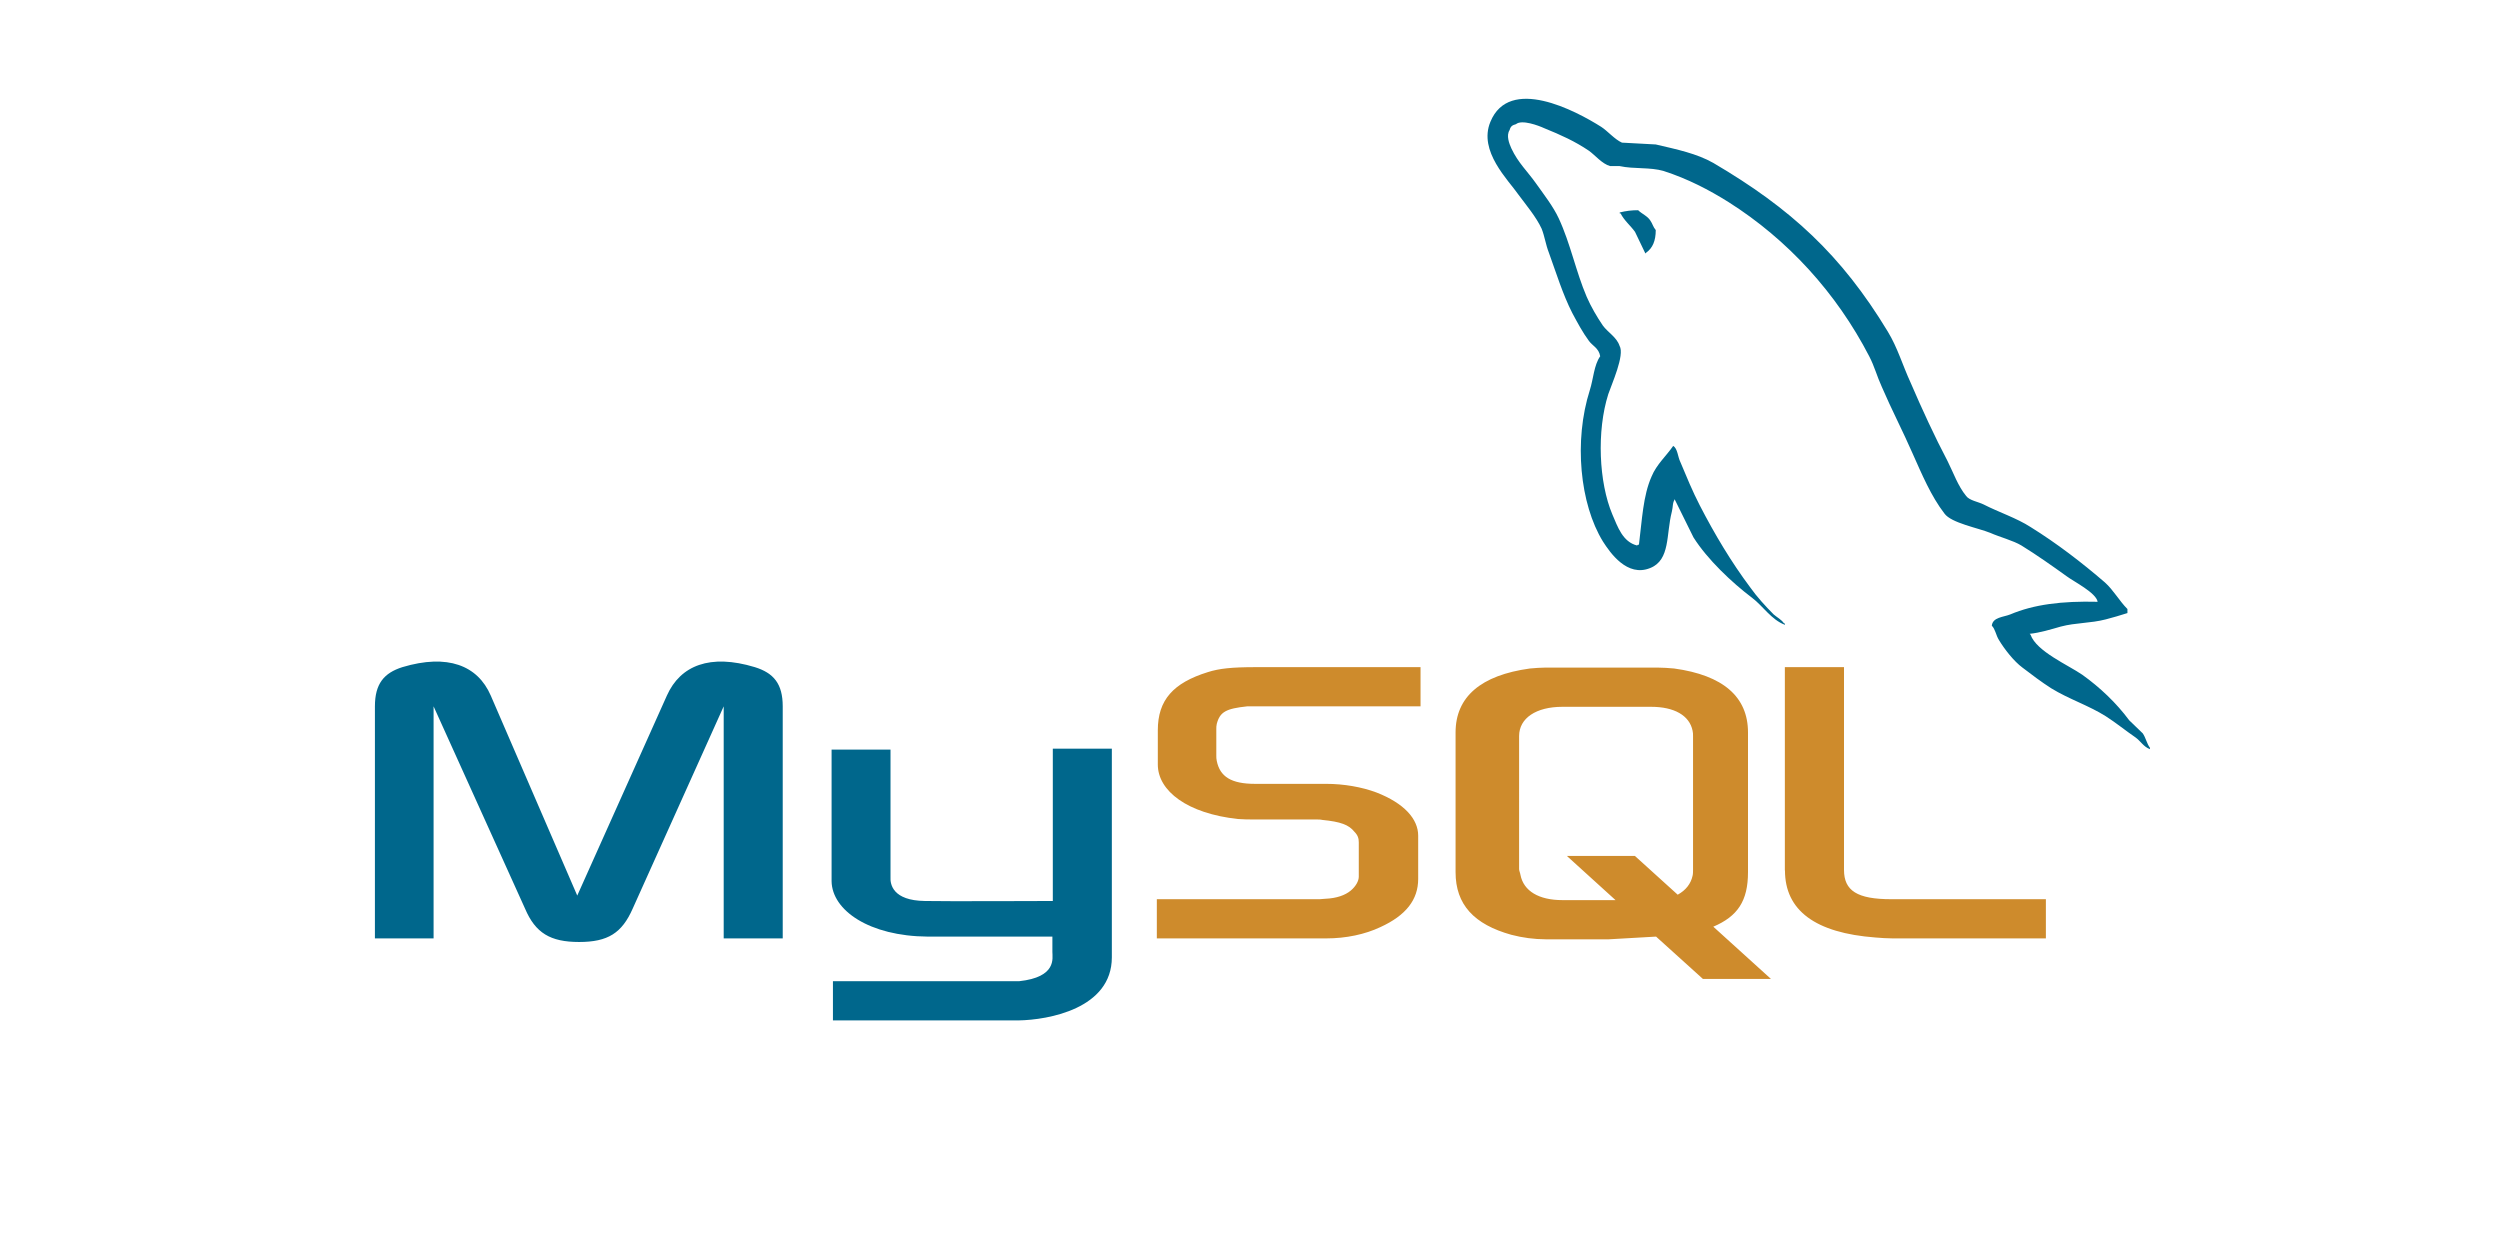
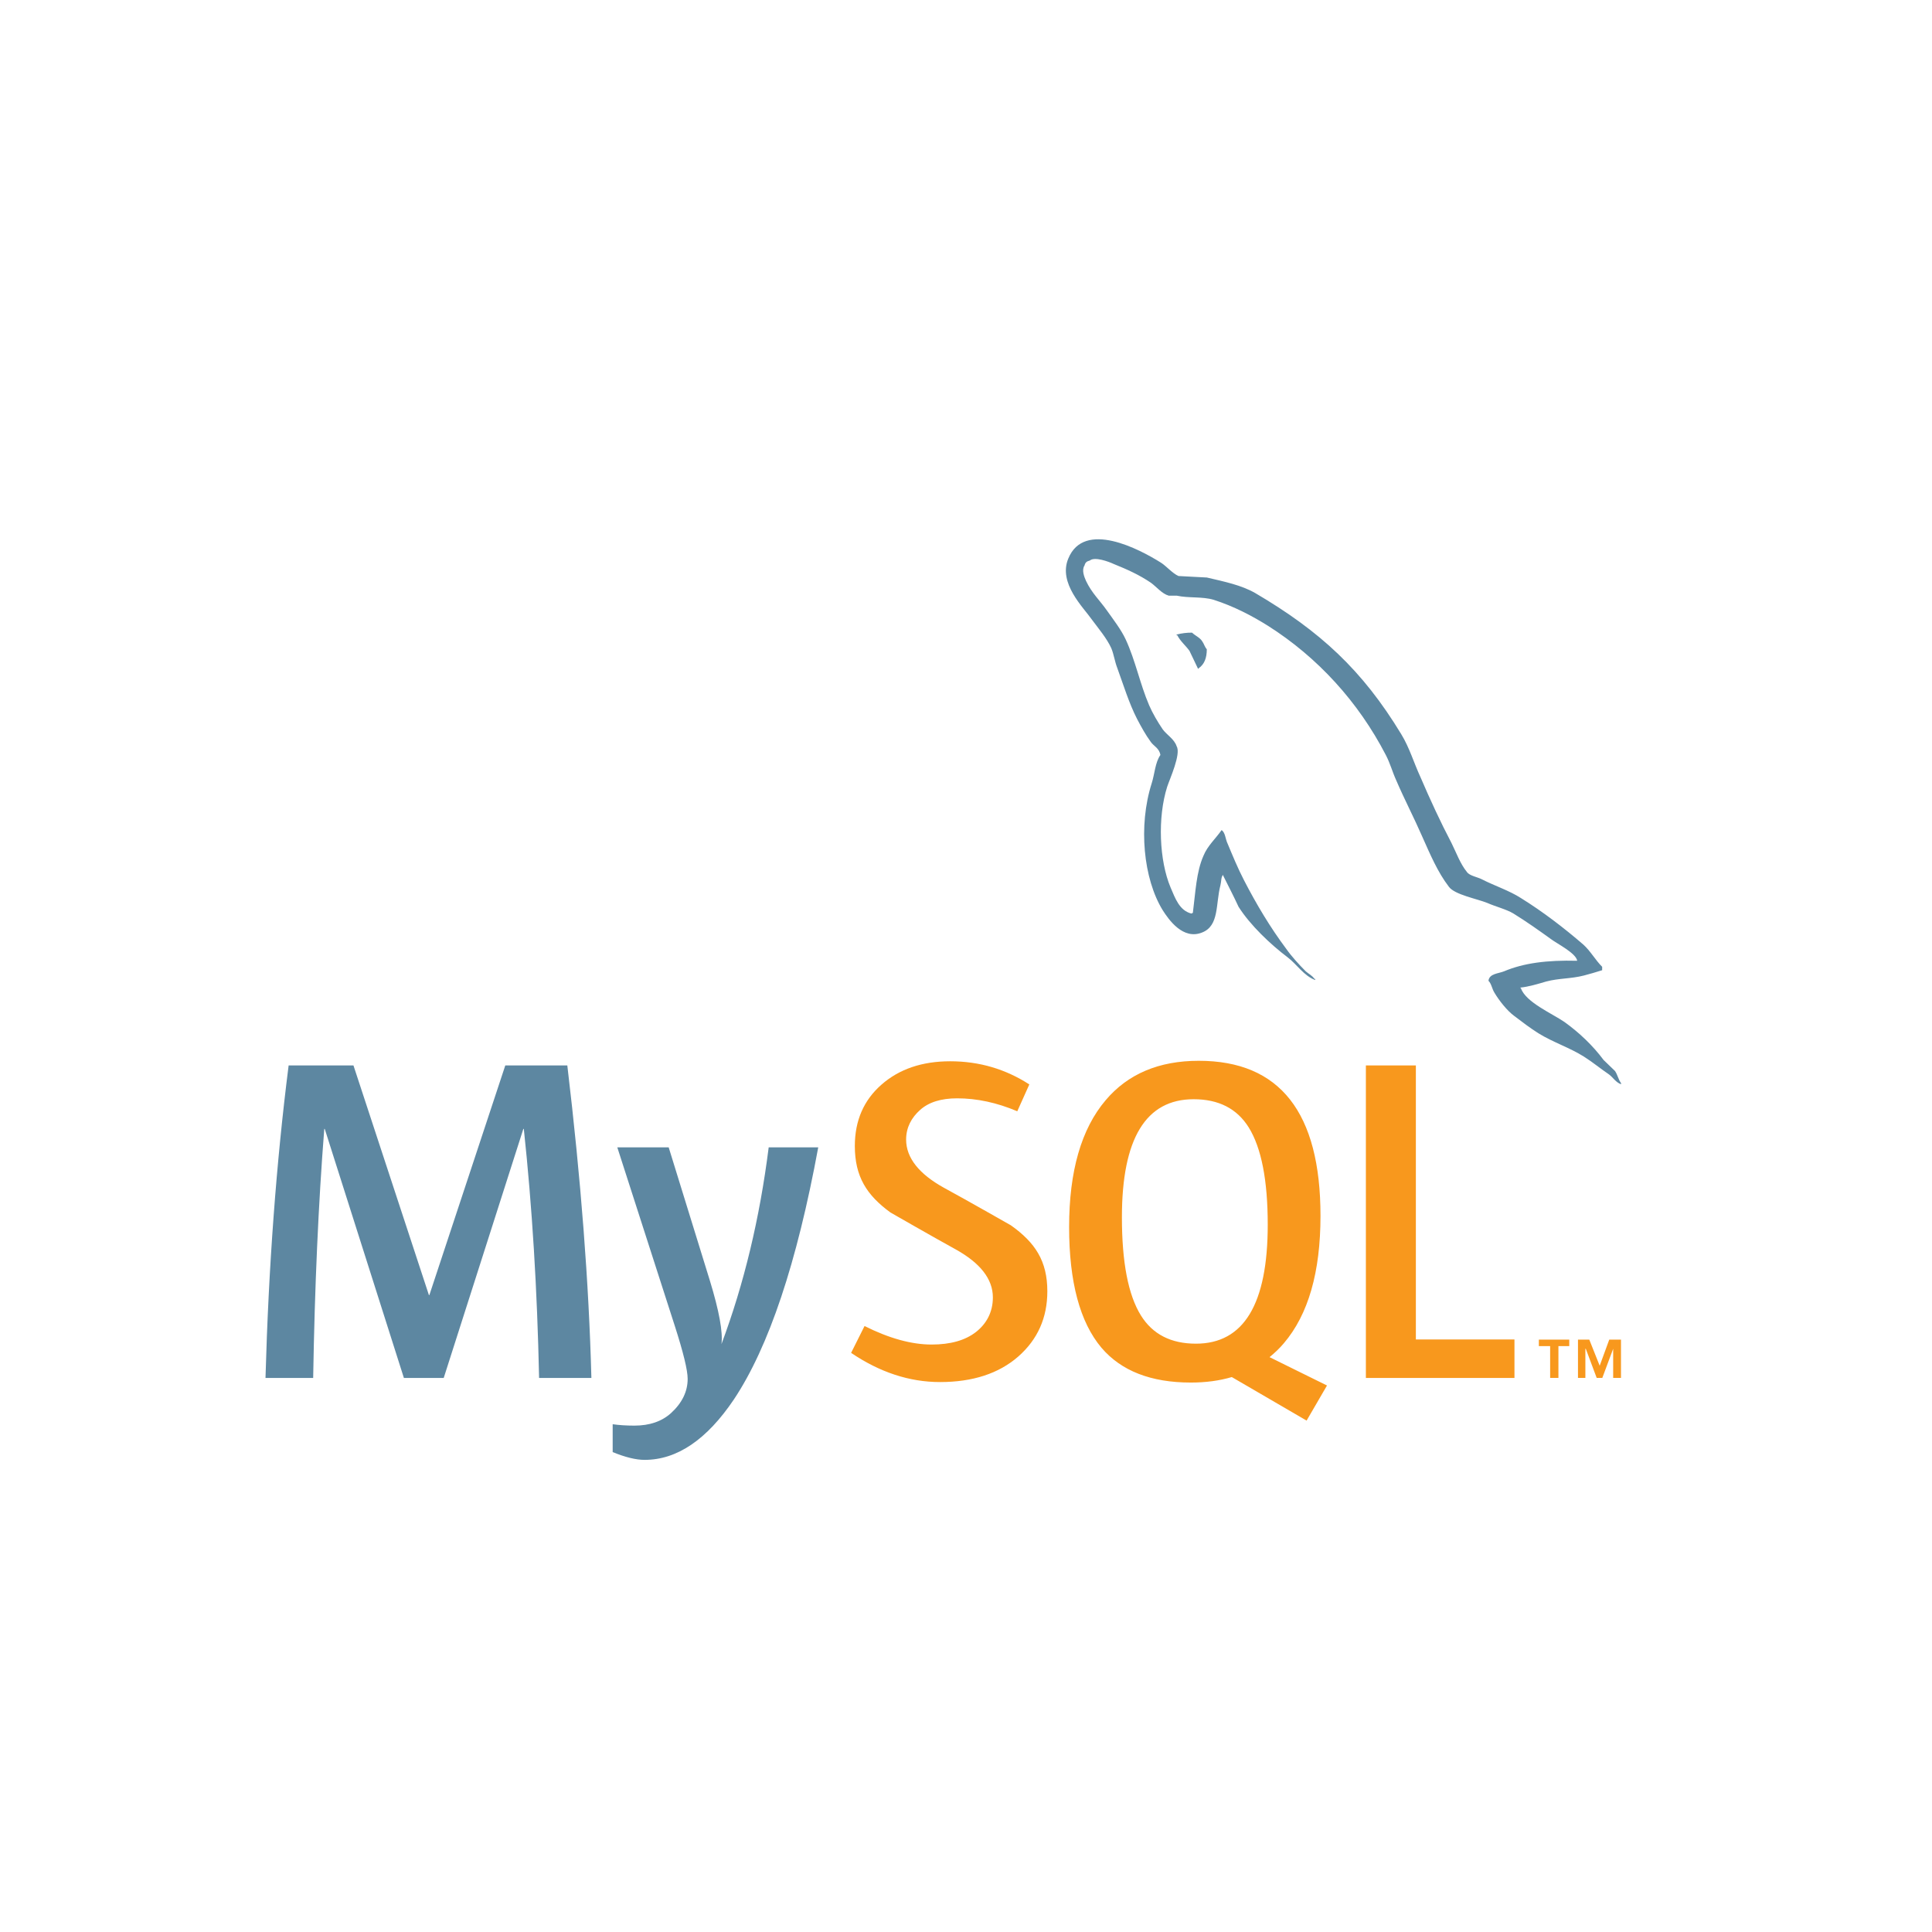
- <svg xmlns="http://www.w3.org/2000/svg" width="120" height="60" viewBox="0 0 9.252 4.626">
-   <g transform="matrix(.037376 0 0 .037376 1.069994 -1.319339)" fill-rule="evenodd">
-     <path d="M8.504 128.215h5.8v-22.977l9.058 20.033c1.026 2.408 2.5 3.3 5.354 3.3s4.24-.893 5.3-3.3l9.013-20.033v22.977h5.845v-22.977c0-2.23-.893-3.303-2.767-3.883-4.417-1.338-7.362-.178-8.7 2.81l-8.878 19.81-8.567-19.81c-1.294-2.988-4.284-4.148-8.745-2.81-1.83.58-2.722 1.652-2.722 3.883l-.001 22.977zm45.198-18.694h5.845v12.627c-.044.713.223 2.32 3.4 2.363 1.65.045 12.582 0 12.67 0v-15.08h5.845v20.658c0 5.086-6.3 6.2-9.236 6.246h-18.38v-3.88h18.427c3.748-.402 3.302-2.275 3.302-2.9v-1.518h-12.36c-5.756-.045-9.46-2.588-9.503-5.488v-13.03zm125.374-14.635c-3.568-.09-6.336.268-8.656 1.25-.668.27-1.74.27-1.828 1.116.357.355.4.936.713 1.428.535.893 1.473 2.096 2.32 2.72.938.715 1.875 1.428 2.855 2.053 1.74 1.07 3.703 1.695 5.398 2.766.982.625 1.963 1.428 2.945 2.098.5.357.803.938 1.428 1.16v-.135c-.312-.4-.402-.98-.713-1.428-.447-.445-.893-.848-1.34-1.293-1.293-1.74-2.9-3.258-4.64-4.506-1.428-.982-4.55-2.32-5.13-3.97l-.088-.09c.98-.09 2.14-.447 3.078-.715 1.518-.4 2.9-.312 4.46-.713.715-.18 1.428-.402 2.143-.625v-.4c-.803-.803-1.383-1.874-2.23-2.632-2.275-1.963-4.775-3.882-7.363-5.488-1.383-.892-3.168-1.473-4.64-2.23-.537-.268-1.428-.402-1.74-.848-.805-.98-1.25-2.275-1.83-3.436-1.293-2.454-2.543-5.175-3.658-7.763-.803-1.74-1.295-3.48-2.275-5.086-4.596-7.585-9.594-12.18-17.268-16.687-1.65-.937-3.613-1.34-5.7-1.83l-3.346-.18c-.715-.312-1.428-1.16-2.053-1.562-2.543-1.606-9.102-5.086-10.977-.49-1.205 2.9 1.785 5.755 2.8 7.228.76 1.026 1.74 2.186 2.277 3.346.3.758.4 1.562.713 2.365.713 1.963 1.383 4.15 2.32 5.98.5.937 1.025 1.92 1.65 2.767.357.49.982.714 1.115 1.517-.625.893-.668 2.23-1.025 3.347-1.607 5.042-.982 11.288 1.293 14.99.715 1.115 2.4 3.57 4.686 2.632 2.008-.803 1.56-3.346 2.14-5.577.135-.535.045-.892.312-1.25v.09l1.83 3.703c1.383 2.186 3.793 4.462 5.8 5.98 1.07.803 1.918 2.187 3.256 2.677v-.135h-.088c-.268-.4-.67-.58-1.027-.892-.803-.803-1.695-1.785-2.32-2.677-1.873-2.498-3.523-5.265-4.996-8.12-.715-1.383-1.34-2.9-1.918-4.283-.27-.536-.27-1.34-.715-1.606-.67.98-1.65 1.83-2.143 3.034-.848 1.918-.936 4.283-1.248 6.737-.18.045-.1 0-.18.09-1.426-.356-1.918-1.83-2.453-3.078-1.338-3.168-1.562-8.254-.402-11.913.312-.937 1.652-3.882 1.117-4.774-.27-.848-1.16-1.338-1.652-2.008-.58-.848-1.203-1.918-1.605-2.855-1.07-2.5-1.605-5.265-2.766-7.764-.537-1.16-1.473-2.365-2.232-3.435-.848-1.205-1.783-2.053-2.453-3.48-.223-.49-.535-1.294-.178-1.83.088-.357.268-.49.623-.58.58-.49 2.232.134 2.812.4 1.65.67 3.033 1.294 4.416 2.23.625.446 1.295 1.294 2.098 1.518h.938c1.428.312 3.033.09 4.37.49 2.365.76 4.506 1.874 6.426 3.08 5.844 3.703 10.664 8.968 13.92 15.26.535 1.026.758 1.963 1.25 3.034.938 2.187 2.098 4.417 3.033 6.56.938 2.097 1.83 4.24 3.168 5.98.67.937 3.346 1.427 4.55 1.918.893.4 2.275.76 3.08 1.25 1.516.937 3.033 2.008 4.46 3.034.713.534 2.945 1.65 3.078 2.54zm-45.5-38.772a7.09 7.09 0 0 0-1.828.223v.09h.088c.357.714.982 1.205 1.428 1.83l1.027 2.142.088-.09c.625-.446.938-1.16.938-2.23-.268-.312-.312-.625-.535-.937-.268-.446-.848-.67-1.206-1.026z" fill="#00678c" />
-     <path d="M85.916 128.215h16.776c1.963 0 3.838-.4 5.354-1.115 2.543-1.16 3.748-2.72 3.748-4.773v-4.283c0-1.65-1.383-3.213-4.148-4.283-1.428-.535-3.213-.848-4.953-.848h-7.05c-2.365 0-3.48-.715-3.793-2.275-.044-.178-.044-.357-.044-.535v-2.633c0-.135 0-.312.044-.49.312-1.205.937-1.518 3-1.74h17.177v-3.883h-16.33c-2.365 0-3.614.135-4.73.492-3.436 1.07-4.953 2.766-4.953 5.754v3.393c0 2.63 2.945 4.863 7.942 5.398.535.045 1.115.045 1.695.045h6.024c.223 0 .445 0 .623.045 1.83.178 2.633.49 3.168 1.158.357.357.447.67.447 1.072v3.39c0 .4-.268.938-.803 1.383s-1.385.758-2.5.803c-.223 0-.355.045-.58.045H85.916zm62.195-6.736c0 3.97 3 6.2 8.97 6.648.58.045 1.115.088 1.695.088h15.17v-3.88h-15.303c-3.393 0-4.686-.848-4.686-2.9v-20.078H148.1v20.123zm-32.615.177v-13.83c0-3.525 2.498-5.668 7.363-6.336.535-.045 1.07-.09 1.56-.09h11.064c.58 0 1.072.045 1.652.09 4.863.668 7.316 2.81 7.316 6.336v13.83c0 2.855-1.025 4.373-3.436 5.4l5.71 5.174h-6.736l-4.64-4.193-4.686.268h-6.246a13.66 13.66 0 0 1-3.391-.445c-3.7-1.028-5.53-2.99-5.53-6.204zm6.29-.31c0 .178.1.355.135.58.312 1.605 1.828 2.498 4.148 2.498h5.266l-4.818-4.373h6.736l4.238 3.838c.805-.447 1.295-1.072 1.473-1.875.045-.178.045-.4.045-.58v-13.252c0-.178 0-.355-.045-.535-.312-1.516-1.828-2.363-4.104-2.363h-8.79c-2.588 0-4.283 1.115-4.283 2.898z" fill="#ce8b2c" />
+ <svg xmlns="http://www.w3.org/2000/svg" viewBox="-18.458 -22.75 191.151 191.151" fill="#000000">
+   <g id="SVGRepo_bgCarrier" stroke-width="0" />
+   <g id="SVGRepo_tracerCarrier" stroke-linecap="round" stroke-linejoin="round" />
+   <g id="SVGRepo_iconCarrier">
+     <path d="M-18.458 6.58h191.151v132.49H-18.458V6.58z" fill="none" />
+     <path d="M40.054 113.583h-5.175c-.183-8.735-.687-16.947-1.511-24.642h-.046l-7.879 24.642h-3.94l-7.832-24.642h-.045c-.581 7.388-.947 15.602-1.099 24.642H7.81c.304-10.993 1.068-21.299 2.289-30.919h6.414l7.465 22.719h.046l7.511-22.719h6.137c1.344 11.268 2.138 21.575 2.382 30.919M62.497 90.771c-2.107 11.434-4.887 19.742-8.337 24.928-2.688 3.992-5.633 5.99-8.84 5.99-.855 0-1.91-.258-3.16-.77v-2.757c.611.088 1.328.138 2.152.138 1.498 0 2.702-.412 3.62-1.238 1.098-1.006 1.647-2.137 1.647-3.388 0-.858-.428-2.612-1.282-5.268L42.618 90.77h5.084l4.076 13.19c.916 2.995 1.298 5.086 1.145 6.277 2.229-5.953 3.786-12.444 4.673-19.468h4.901v.002z" fill="#5d87a1" />
+     <path d="M131.382 113.583h-14.7V82.664h4.945v27.113h9.755v3.806zM112.834 114.33l-5.684-2.805c.504-.414.986-.862 1.42-1.381 2.416-2.838 3.621-7.035 3.621-12.594 0-10.229-4.014-15.346-12.045-15.346-3.938 0-7.01 1.298-9.207 3.895-2.414 2.84-3.619 7.022-3.619 12.551 0 5.435 1.068 9.422 3.205 11.951 1.955 2.291 4.902 3.438 8.843 3.438 1.47 0 2.819-.18 4.048-.543l7.4 4.308 2.018-3.474zm-18.413-6.934c-1.252-2.014-1.878-5.248-1.878-9.707 0-7.785 2.365-11.682 7.1-11.682 2.475 0 4.289.932 5.449 2.792 1.25 2.017 1.879 5.222 1.879 9.619 0 7.849-2.367 11.774-7.099 11.774-2.476.001-4.29-.928-5.451-2.796M85.165 105.013c0 2.622-.962 4.773-2.884 6.458-1.924 1.678-4.504 2.519-7.737 2.519-3.024 0-5.956-.966-8.794-2.888l1.329-2.655c2.442 1.223 4.653 1.831 6.638 1.831 1.863 0 3.319-.413 4.375-1.232 1.055-.822 1.684-1.975 1.684-3.433 0-1.837-1.281-3.407-3.631-4.722-2.167-1.19-6.501-3.678-6.501-3.678-2.349-1.712-3.525-3.55-3.525-6.578 0-2.506.877-4.529 2.632-6.068 1.757-1.545 4.024-2.315 6.803-2.315 2.87 0 5.479.769 7.829 2.291l-1.192 2.656c-2.01-.854-3.994-1.281-5.951-1.281-1.585 0-2.809.381-3.66 1.146-.858.762-1.387 1.737-1.387 2.933 0 1.828 1.308 3.418 3.722 4.759 2.196 1.192 6.638 3.723 6.638 3.723 2.409 1.709 3.612 3.53 3.612 6.534" fill="#f8981d" />
+     <path d="M137.59 72.308c-2.99-.076-5.305.225-7.248 1.047-.561.224-1.453.224-1.531.933.303.3.338.784.601 1.198.448.747 1.229 1.752 1.942 2.276.783.6 1.569 1.194 2.393 1.717 1.453.899 3.1 1.422 4.516 2.318.825.521 1.645 1.195 2.471 1.756.406.299.666.784 1.193.971v-.114c-.264-.336-.339-.822-.598-1.196l-1.122-1.082c-1.084-1.456-2.431-2.727-3.884-3.771-1.196-.824-3.812-1.944-4.297-3.322l-.076-.076c.822-.077 1.797-.375 2.578-.604 1.271-.335 2.43-.259 3.734-.594.6-.15 1.195-.338 1.797-.523v-.337c-.676-.673-1.158-1.567-1.869-2.203-1.902-1.643-3.998-3.25-6.164-4.595-1.16-.749-2.652-1.231-3.887-1.868-.445-.225-1.195-.336-1.457-.71-.67-.822-1.047-1.904-1.533-2.877-1.08-2.053-2.129-4.331-3.061-6.502-.674-1.456-1.084-2.91-1.906-4.257-3.85-6.35-8.031-10.196-14.457-13.971-1.381-.786-3.024-1.121-4.779-1.533l-2.803-.148c-.598-.262-1.197-.973-1.719-1.309-2.132-1.344-7.621-4.257-9.189-.411-1.01 2.431 1.494 4.821 2.354 6.054.635.856 1.458 1.83 1.902 2.802.263.635.337 1.309.6 1.98.598 1.644 1.157 3.473 1.943 5.007.41.782.857 1.604 1.381 2.312.3.414.822.597.936 1.272-.521.744-.562 1.867-.861 2.801-1.344 4.221-.819 9.45 1.086 12.552.596.934 2.018 2.99 3.92 2.202 1.684-.672 1.311-2.801 1.795-4.668.111-.451.038-.747.262-1.043v.073c.521 1.045 1.047 2.052 1.53 3.1 1.159 1.829 3.177 3.735 4.858 5.002.895.676 1.604 1.832 2.725 2.245V74.1h-.074c-.227-.335-.559-.485-.857-.745-.674-.673-1.42-1.495-1.943-2.241-1.566-2.093-2.952-4.41-4.182-6.801-.602-1.16-1.121-2.428-1.606-3.586-.226-.447-.226-1.121-.601-1.346-.562.821-1.381 1.532-1.791 2.538-.711 1.609-.785 3.588-1.049 5.646l-.147.072c-1.19-.299-1.604-1.53-2.056-2.575-1.119-2.654-1.307-6.914-.336-9.976.26-.783 1.385-3.249.936-3.995-.225-.715-.973-1.122-1.383-1.685-.482-.708-1.01-1.604-1.346-2.39-.896-2.091-1.347-4.408-2.312-6.498-.451-.974-1.234-1.982-1.868-2.879-.712-1.008-1.495-1.718-2.058-2.913-.186-.411-.447-1.083-.148-1.53.073-.3.225-.412.523-.487.484-.409 1.867.111 2.352.336 1.385.56 2.543 1.083 3.699 1.867.523.375 1.084 1.085 1.755 1.272h.786c1.193.26 2.538.072 3.661.41 1.979.636 3.772 1.569 5.38 2.576 4.893 3.103 8.928 7.512 11.652 12.778.447.858.637 1.644 1.045 2.539.787 1.832 1.76 3.7 2.541 5.493.785 1.755 1.533 3.547 2.654 5.005.559.784 2.805 1.195 3.812 1.606.745.335 1.905.633 2.577 1.044 1.271.783 2.537 1.682 3.732 2.543.595.448 2.465 1.382 2.576 2.13M99.484 39.844a5.82 5.82 0 0 0-1.529.188v.075h.072c.301.597.824 1.011 1.197 1.532.301.599.562 1.193.857 1.791l.072-.074c.527-.373.789-.971.789-1.868-.227-.264-.262-.522-.451-.784-.22-.374-.705-.56-1.007-.86" fill="#5d87a1" />
+     <path d="M141.148 113.578h.774v-3.788h-1.161l-.947 2.585-1.029-2.585h-1.118v3.788h.731v-2.882h.041l1.078 2.882h.557l1.074-2.882v2.882zm-6.235 0h.819v-3.146h1.072v-.643h-3.008v.643h1.115l.002 3.146z" fill="#f8981d" />
  </g>
</svg>
